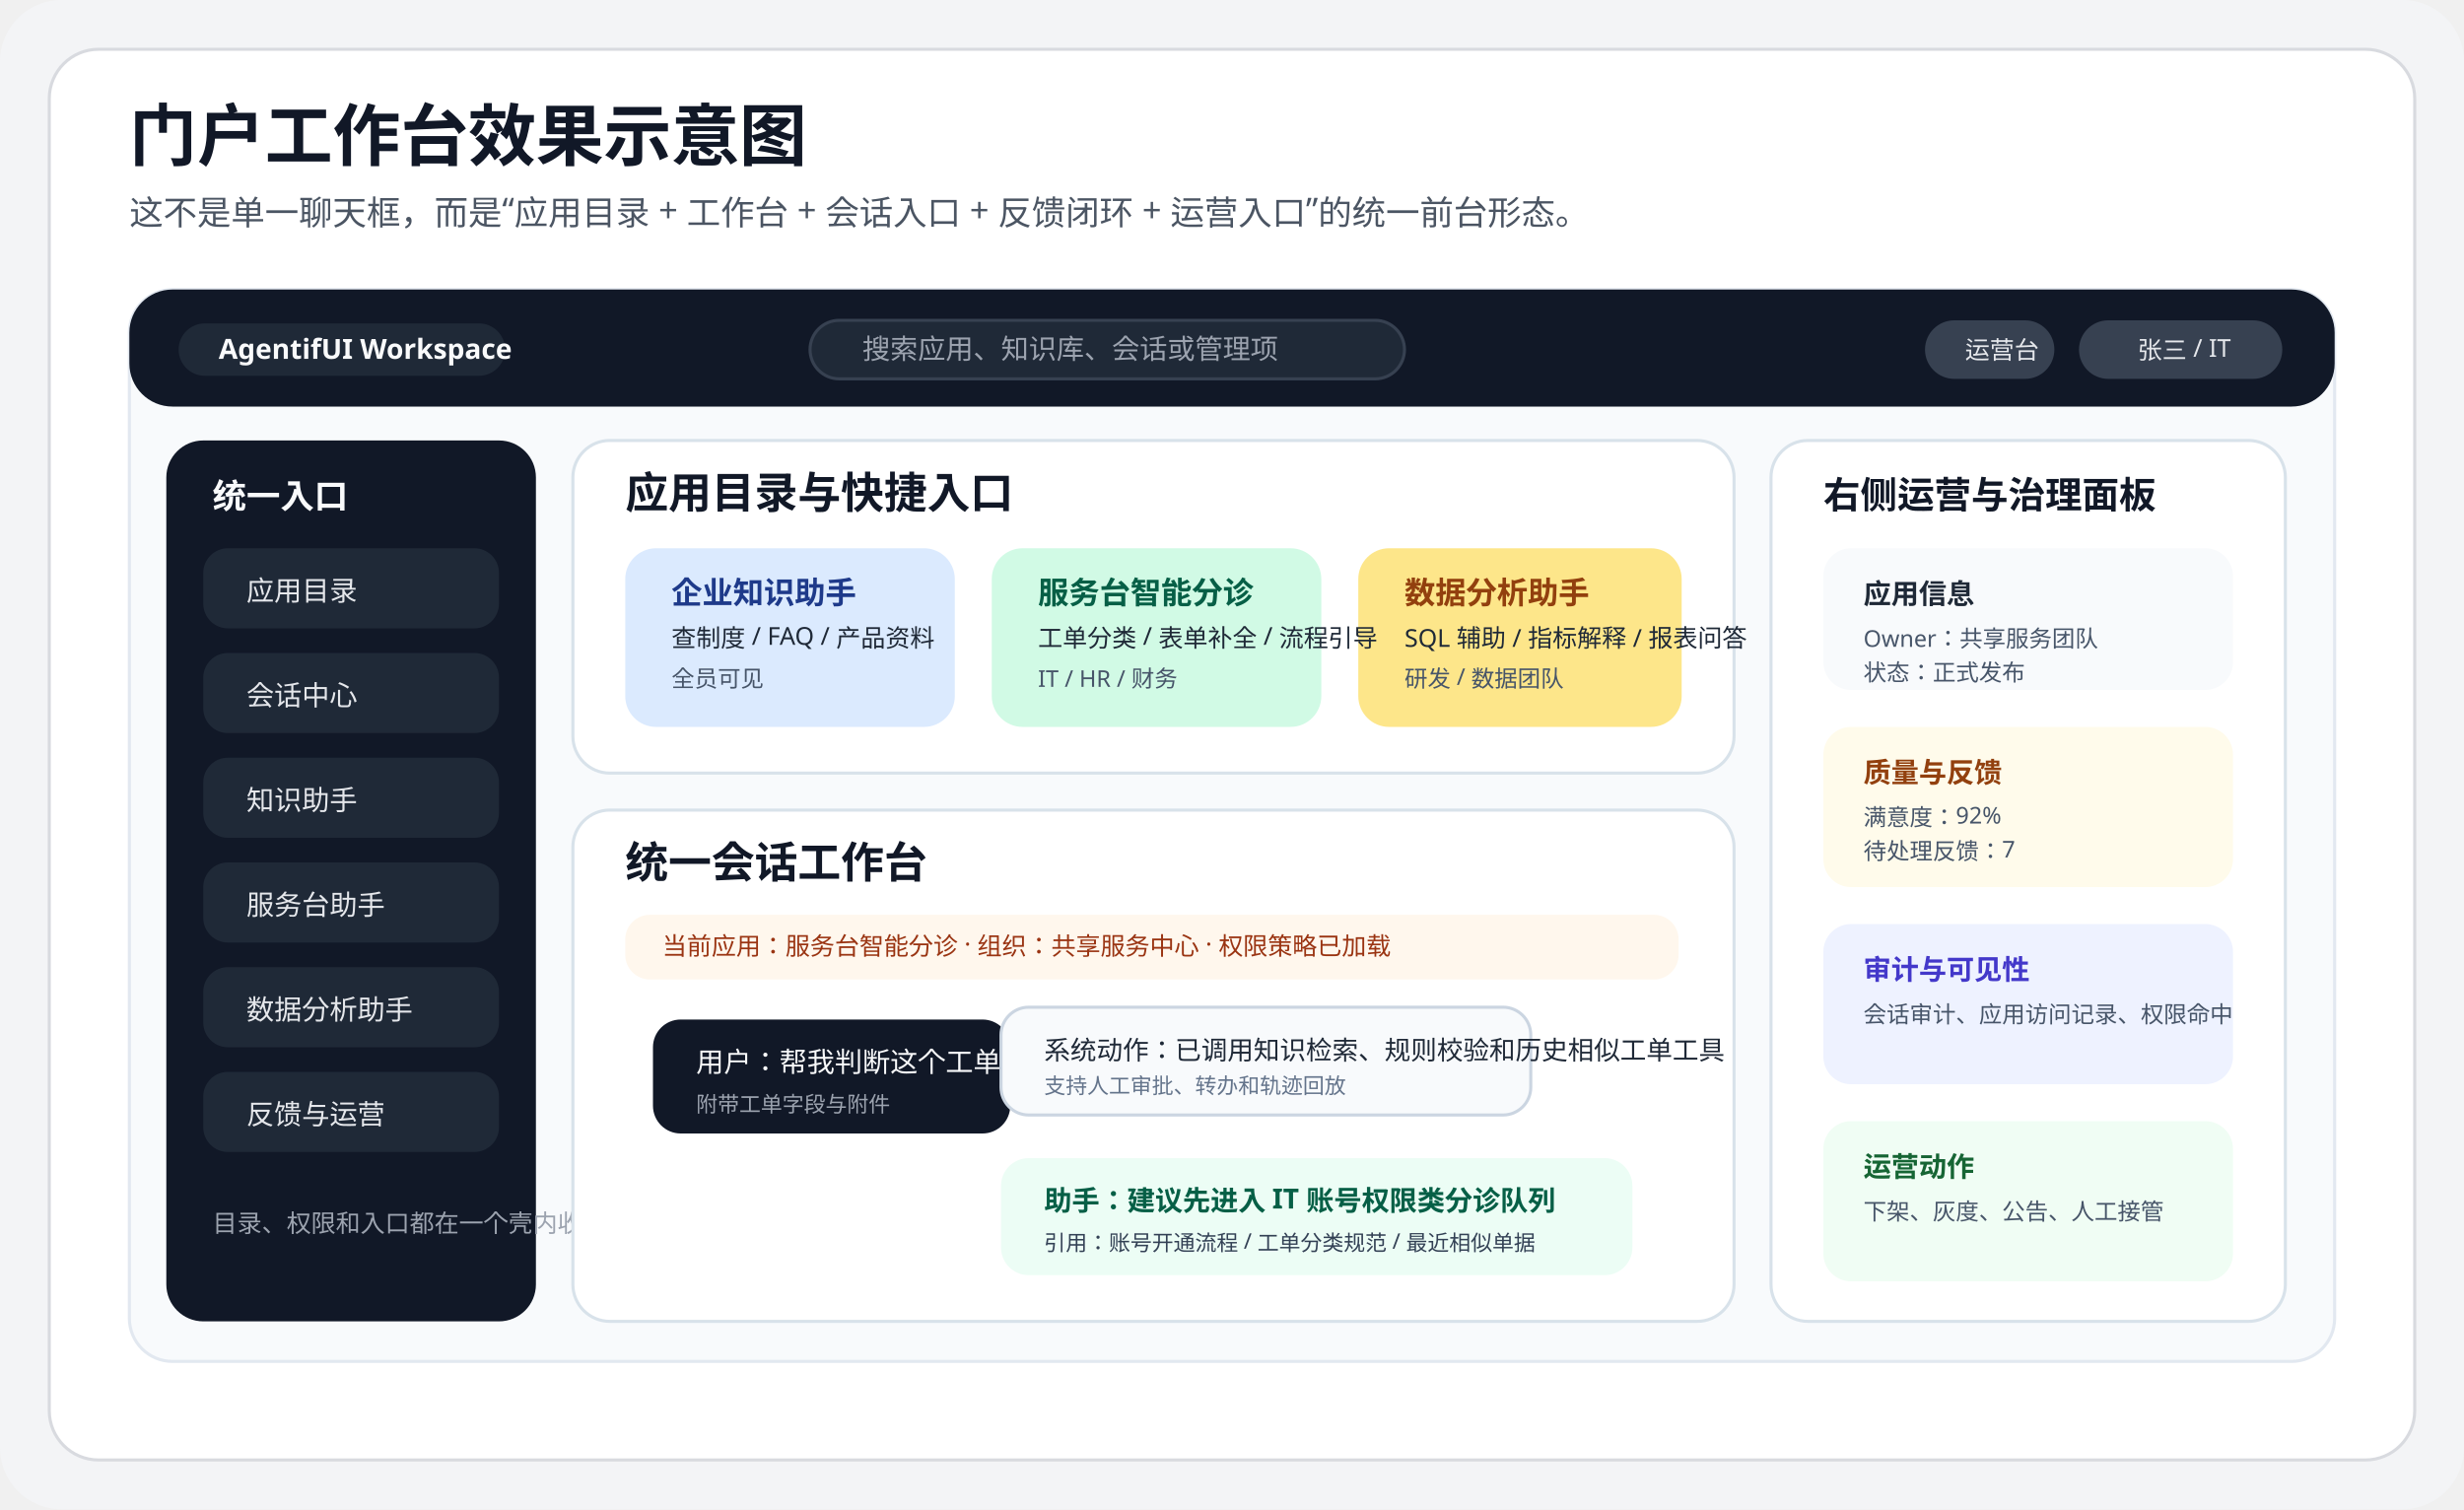
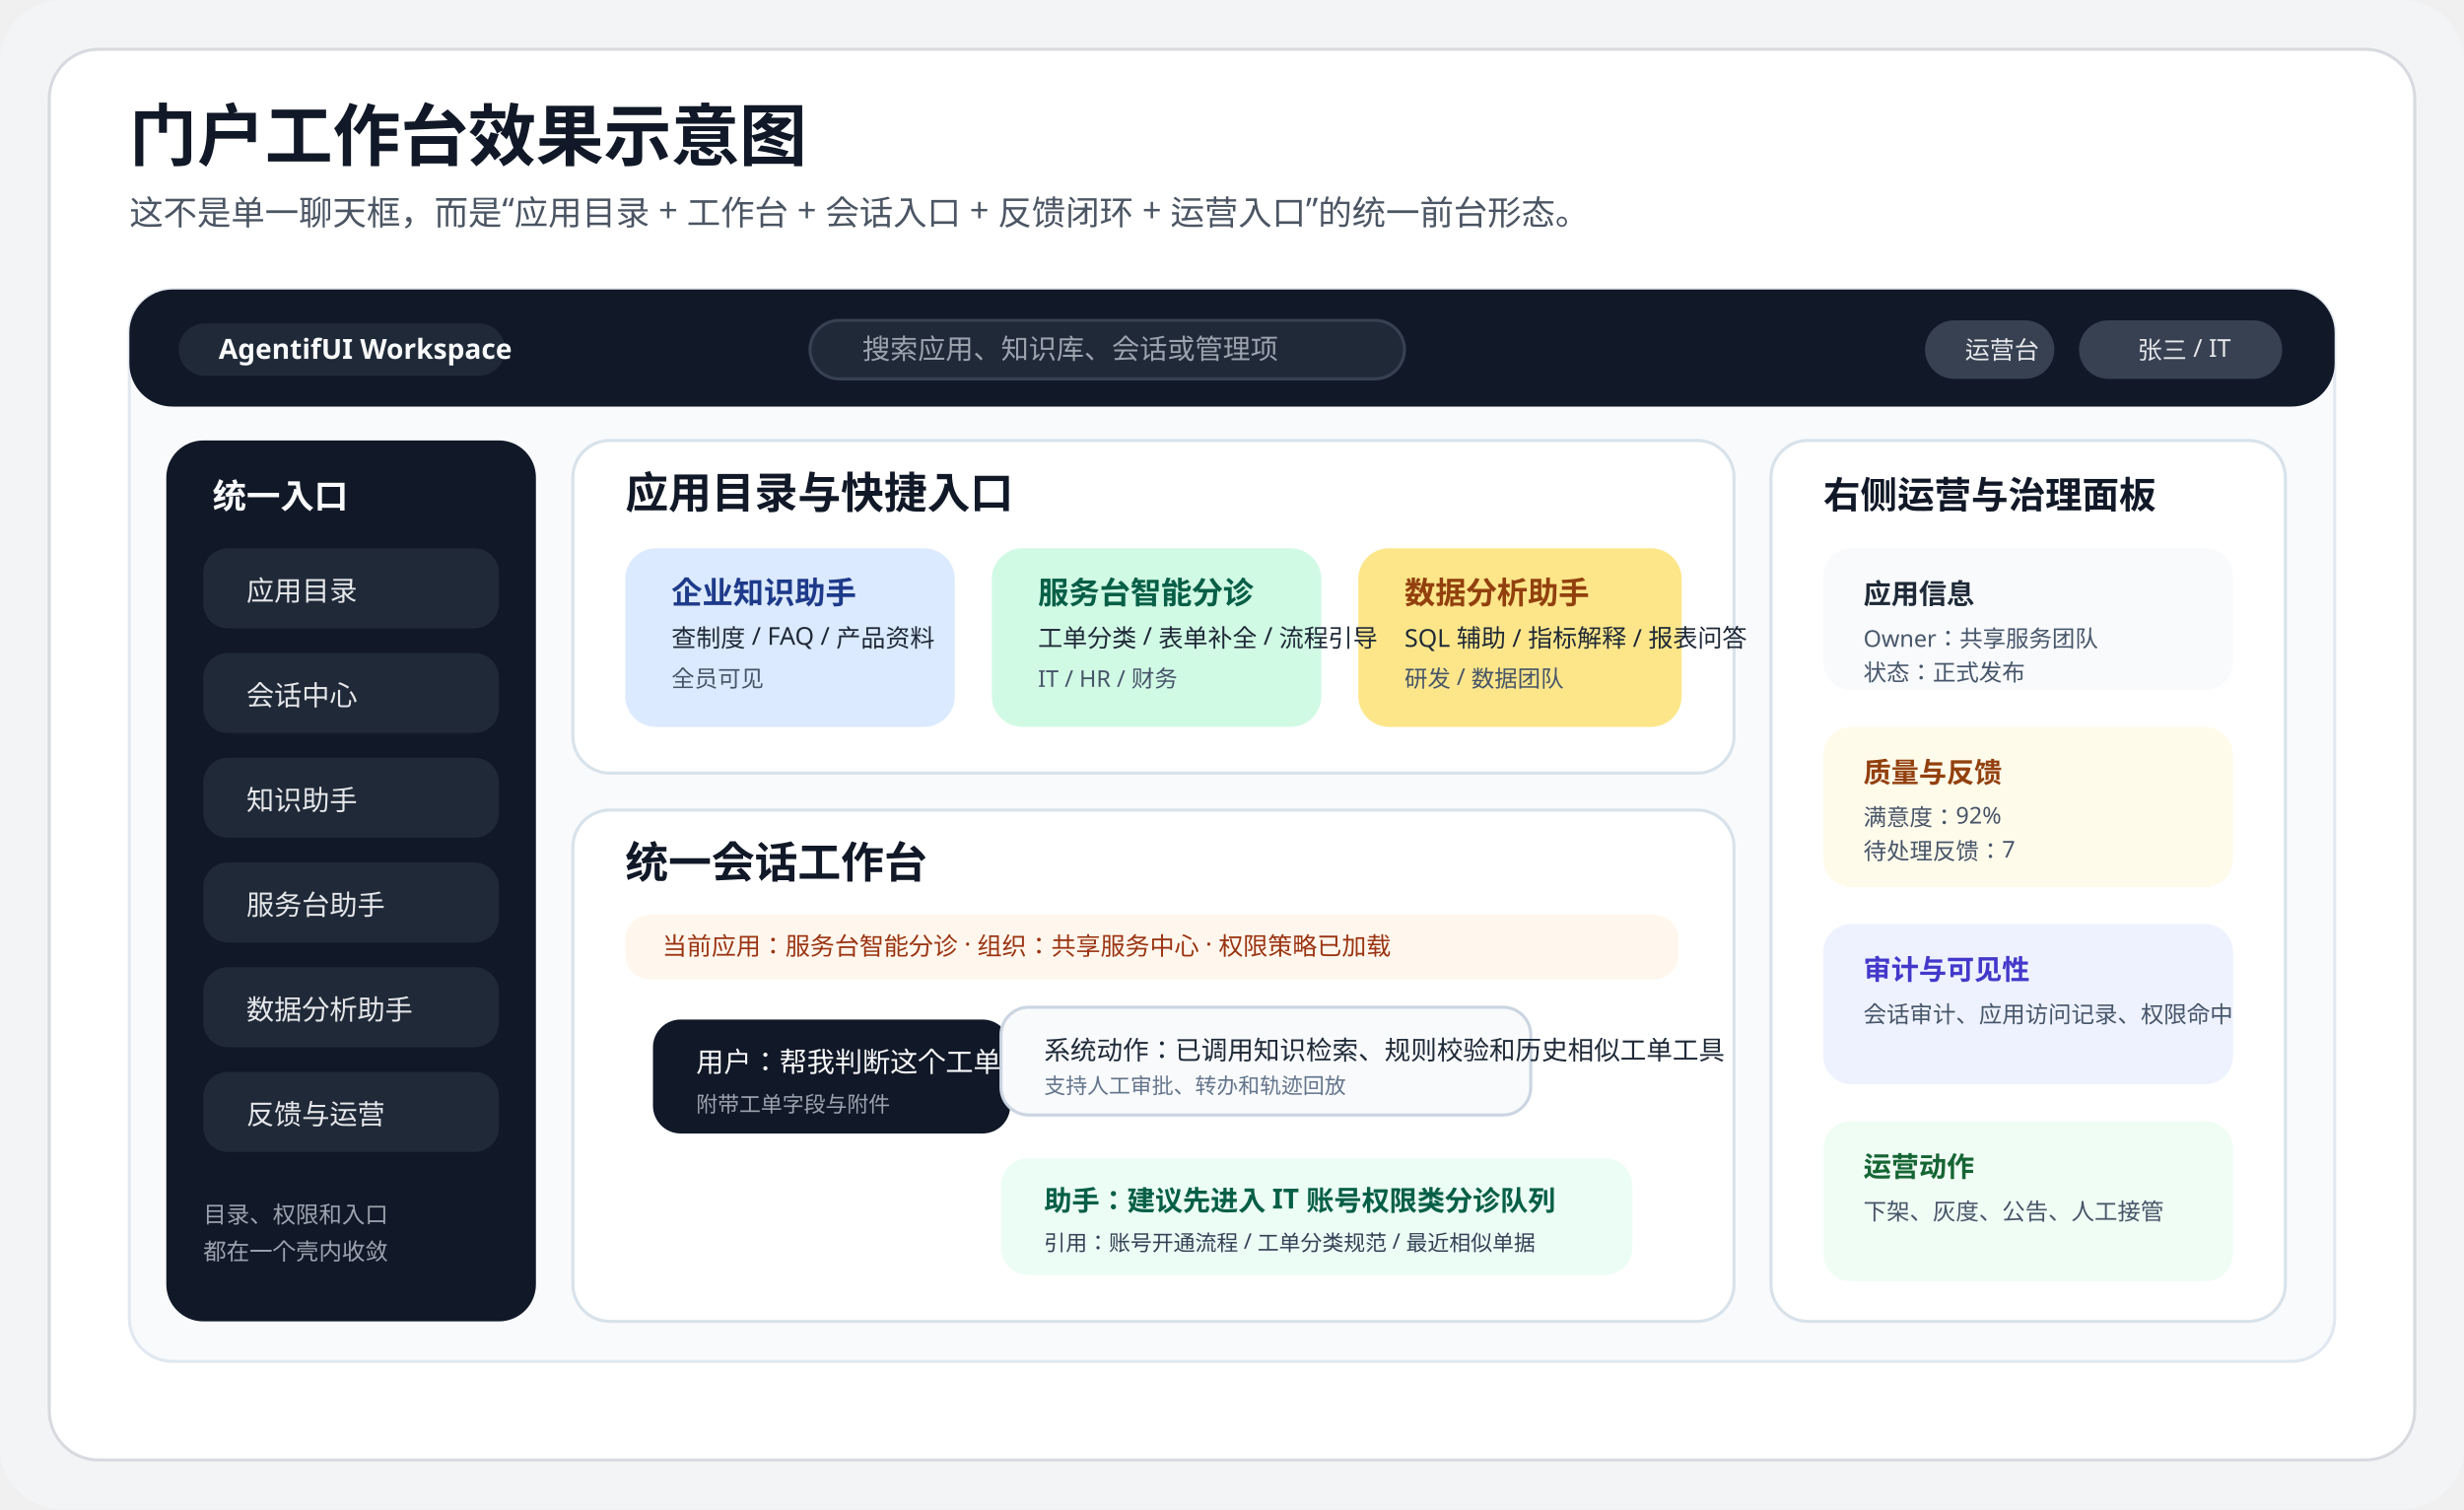
<svg xmlns="http://www.w3.org/2000/svg" width="1600" height="980" viewBox="0 0 1600 980" fill="none">
  <rect width="1600" height="980" rx="40" fill="#F3F4F6" />
  <rect x="32" y="32" width="1536" height="916" rx="32" fill="#FFFFFF" stroke="#D8DADF" stroke-width="2" />
  <text x="84" y="104" fill="#111827" font-size="44" font-family="IBM Plex Sans, PingFang SC, Microsoft YaHei, sans-serif" font-weight="700">门户工作台效果示意图</text>
  <text x="84" y="146" fill="#4B5563" font-size="22" font-family="IBM Plex Sans, PingFang SC, Microsoft YaHei, sans-serif">这不是单一聊天框，而是“应用目录 + 工作台 + 会话入口 + 反馈闭环 + 运营入口”的统一前台形态。</text>
  <g font-family="IBM Plex Sans, PingFang SC, Microsoft YaHei, sans-serif">
    <rect x="84" y="188" width="1432" height="696" rx="28" fill="#F8FAFC" stroke="#E2E8F0" stroke-width="2" />
    <rect x="84" y="188" width="1432" height="76" rx="28" fill="#111827" />
    <rect x="116" y="210" width="212" height="34" rx="17" fill="#1F2937" />
    <text x="142" y="233" fill="#F9FAFB" font-size="18" font-weight="700">AgentifUI Workspace</text>
    <rect x="526" y="208" width="386" height="38" rx="19" fill="#1F2937" stroke="#374151" stroke-width="2" />
    <text x="560" y="233" fill="#9CA3AF" font-size="18">搜索应用、知识库、会话或管理项</text>
    <rect x="1250" y="208" width="84" height="38" rx="19" fill="#374151" />
    <rect x="1350" y="208" width="132" height="38" rx="19" fill="#374151" />
    <text x="1276" y="233" fill="#E5E7EB" font-size="16">运营台</text>
    <text x="1388" y="233" fill="#E5E7EB" font-size="16">张三 / IT</text>
    <rect x="108" y="286" width="240" height="572" rx="24" fill="#111827" />
    <text x="138" y="330" fill="#F9FAFB" font-size="22" font-weight="700">统一入口</text>
    <rect x="132" y="356" width="192" height="52" rx="16" fill="#1F2937" />
    <rect x="132" y="424" width="192" height="52" rx="16" fill="#1F2937" />
    <rect x="132" y="492" width="192" height="52" rx="16" fill="#1F2937" />
    <rect x="132" y="560" width="192" height="52" rx="16" fill="#1F2937" />
    <rect x="132" y="628" width="192" height="52" rx="16" fill="#1F2937" />
    <rect x="132" y="696" width="192" height="52" rx="16" fill="#1F2937" />
    <text x="160" y="390" fill="#E5E7EB" font-size="18">应用目录</text>
    <text x="160" y="458" fill="#E5E7EB" font-size="18">会话中心</text>
    <text x="160" y="526" fill="#E5E7EB" font-size="18">知识助手</text>
    <text x="160" y="594" fill="#E5E7EB" font-size="18">服务台助手</text>
    <text x="160" y="662" fill="#E5E7EB" font-size="18">数据分析助手</text>
    <text x="160" y="730" fill="#E5E7EB" font-size="18">反馈与运营</text>
-     <text x="138" y="800" fill="#9CA3AF" font-size="16">目录、权限和入口都在一个壳内收敛</text>
+     <text x="132" y="794" fill="#9CA3AF" font-size="15">目录、权限和入口</text>
+     <text x="132" y="818" fill="#9CA3AF" font-size="15">都在一个壳内收敛</text>
    <rect x="372" y="286" width="754" height="216" rx="24" fill="#FFFFFF" stroke="#D8E2EA" stroke-width="2" />
    <text x="406" y="330" fill="#111827" font-size="28" font-weight="700">应用目录与快捷入口</text>
    <rect x="406" y="356" width="214" height="116" rx="20" fill="#DBEAFE" />
    <rect x="644" y="356" width="214" height="116" rx="20" fill="#D1FAE5" />
    <rect x="882" y="356" width="210" height="116" rx="20" fill="#FDE68A" />
    <text x="436" y="392" fill="#1E3A8A" font-size="20" font-weight="700">企业知识助手</text>
    <text x="436" y="420" fill="#1F2937" font-size="16">查制度 / FAQ / 产品资料</text>
    <text x="436" y="446" fill="#475569" font-size="15">全员可见</text>
    <text x="674" y="392" fill="#065F46" font-size="20" font-weight="700">服务台智能分诊</text>
    <text x="674" y="420" fill="#1F2937" font-size="16">工单分类 / 表单补全 / 流程引导</text>
    <text x="674" y="446" fill="#475569" font-size="15">IT / HR / 财务</text>
    <text x="912" y="392" fill="#92400E" font-size="20" font-weight="700">数据分析助手</text>
    <text x="912" y="420" fill="#1F2937" font-size="16">SQL 辅助 / 指标解释 / 报表问答</text>
    <text x="912" y="446" fill="#475569" font-size="15">研发 / 数据团队</text>
    <rect x="372" y="526" width="754" height="332" rx="24" fill="#FFFFFF" stroke="#D8E2EA" stroke-width="2" />
    <text x="406" y="570" fill="#111827" font-size="28" font-weight="700">统一会话工作台</text>
    <rect x="406" y="594" width="684" height="42" rx="16" fill="#FFF7ED" />
    <text x="430" y="620" fill="#9A3412" font-size="16">当前应用：服务台智能分诊  ·  组织：共享服务中心  ·  权限策略已加载</text>
    <rect x="424" y="662" width="232" height="74" rx="18" fill="#111827" />
    <text x="452" y="696" fill="#F9FAFB" font-size="18">用户：帮我判断这个工单该转给谁</text>
    <text x="452" y="722" fill="#9CA3AF" font-size="14">附带工单字段与附件</text>
    <rect x="650" y="752" width="410" height="76" rx="18" fill="#ECFDF5" />
    <text x="678" y="786" fill="#065F46" font-size="18" font-weight="700">助手：建议先进入 IT 账号权限类分诊队列</text>
    <text x="678" y="812" fill="#334155" font-size="14">引用：账号开通流程 / 工单分类规范 / 最近相似单据</text>
    <rect x="650" y="654" width="344" height="70" rx="18" fill="#F8FAFC" stroke="#CBD5E1" stroke-width="2" />
    <text x="678" y="688" fill="#1F2937" font-size="17">系统动作：已调用知识检索、规则校验和历史相似工单工具</text>
    <text x="678" y="710" fill="#64748B" font-size="14">支持人工审批、转办和轨迹回放</text>
    <rect x="1150" y="286" width="334" height="572" rx="24" fill="#FFFFFF" stroke="#D8E2EA" stroke-width="2" />
    <text x="1184" y="330" fill="#111827" font-size="24" font-weight="700">右侧运营与治理面板</text>
    <rect x="1184" y="356" width="266" height="92" rx="18" fill="#F8FAFC" />
    <text x="1210" y="392" fill="#1F2937" font-size="18" font-weight="700">应用信息</text>
    <text x="1210" y="420" fill="#475569" font-size="15">Owner：共享服务团队</text>
    <text x="1210" y="442" fill="#475569" font-size="15">状态：正式发布</text>
    <rect x="1184" y="472" width="266" height="104" rx="18" fill="#FFFBEB" />
    <text x="1210" y="508" fill="#92400E" font-size="18" font-weight="700">质量与反馈</text>
    <text x="1210" y="536" fill="#475569" font-size="15">满意度：92%</text>
    <text x="1210" y="558" fill="#475569" font-size="15">待处理反馈：7</text>
    <rect x="1184" y="600" width="266" height="104" rx="18" fill="#EEF2FF" />
    <text x="1210" y="636" fill="#4338CA" font-size="18" font-weight="700">审计与可见性</text>
    <text x="1210" y="664" fill="#475569" font-size="15">会话审计、应用访问记录、权限命中</text>
    <rect x="1184" y="728" width="266" height="104" rx="18" fill="#F0FDF4" />
    <text x="1210" y="764" fill="#166534" font-size="18" font-weight="700">运营动作</text>
    <text x="1210" y="792" fill="#475569" font-size="15">下架、灰度、公告、人工接管</text>
  </g>
</svg>
